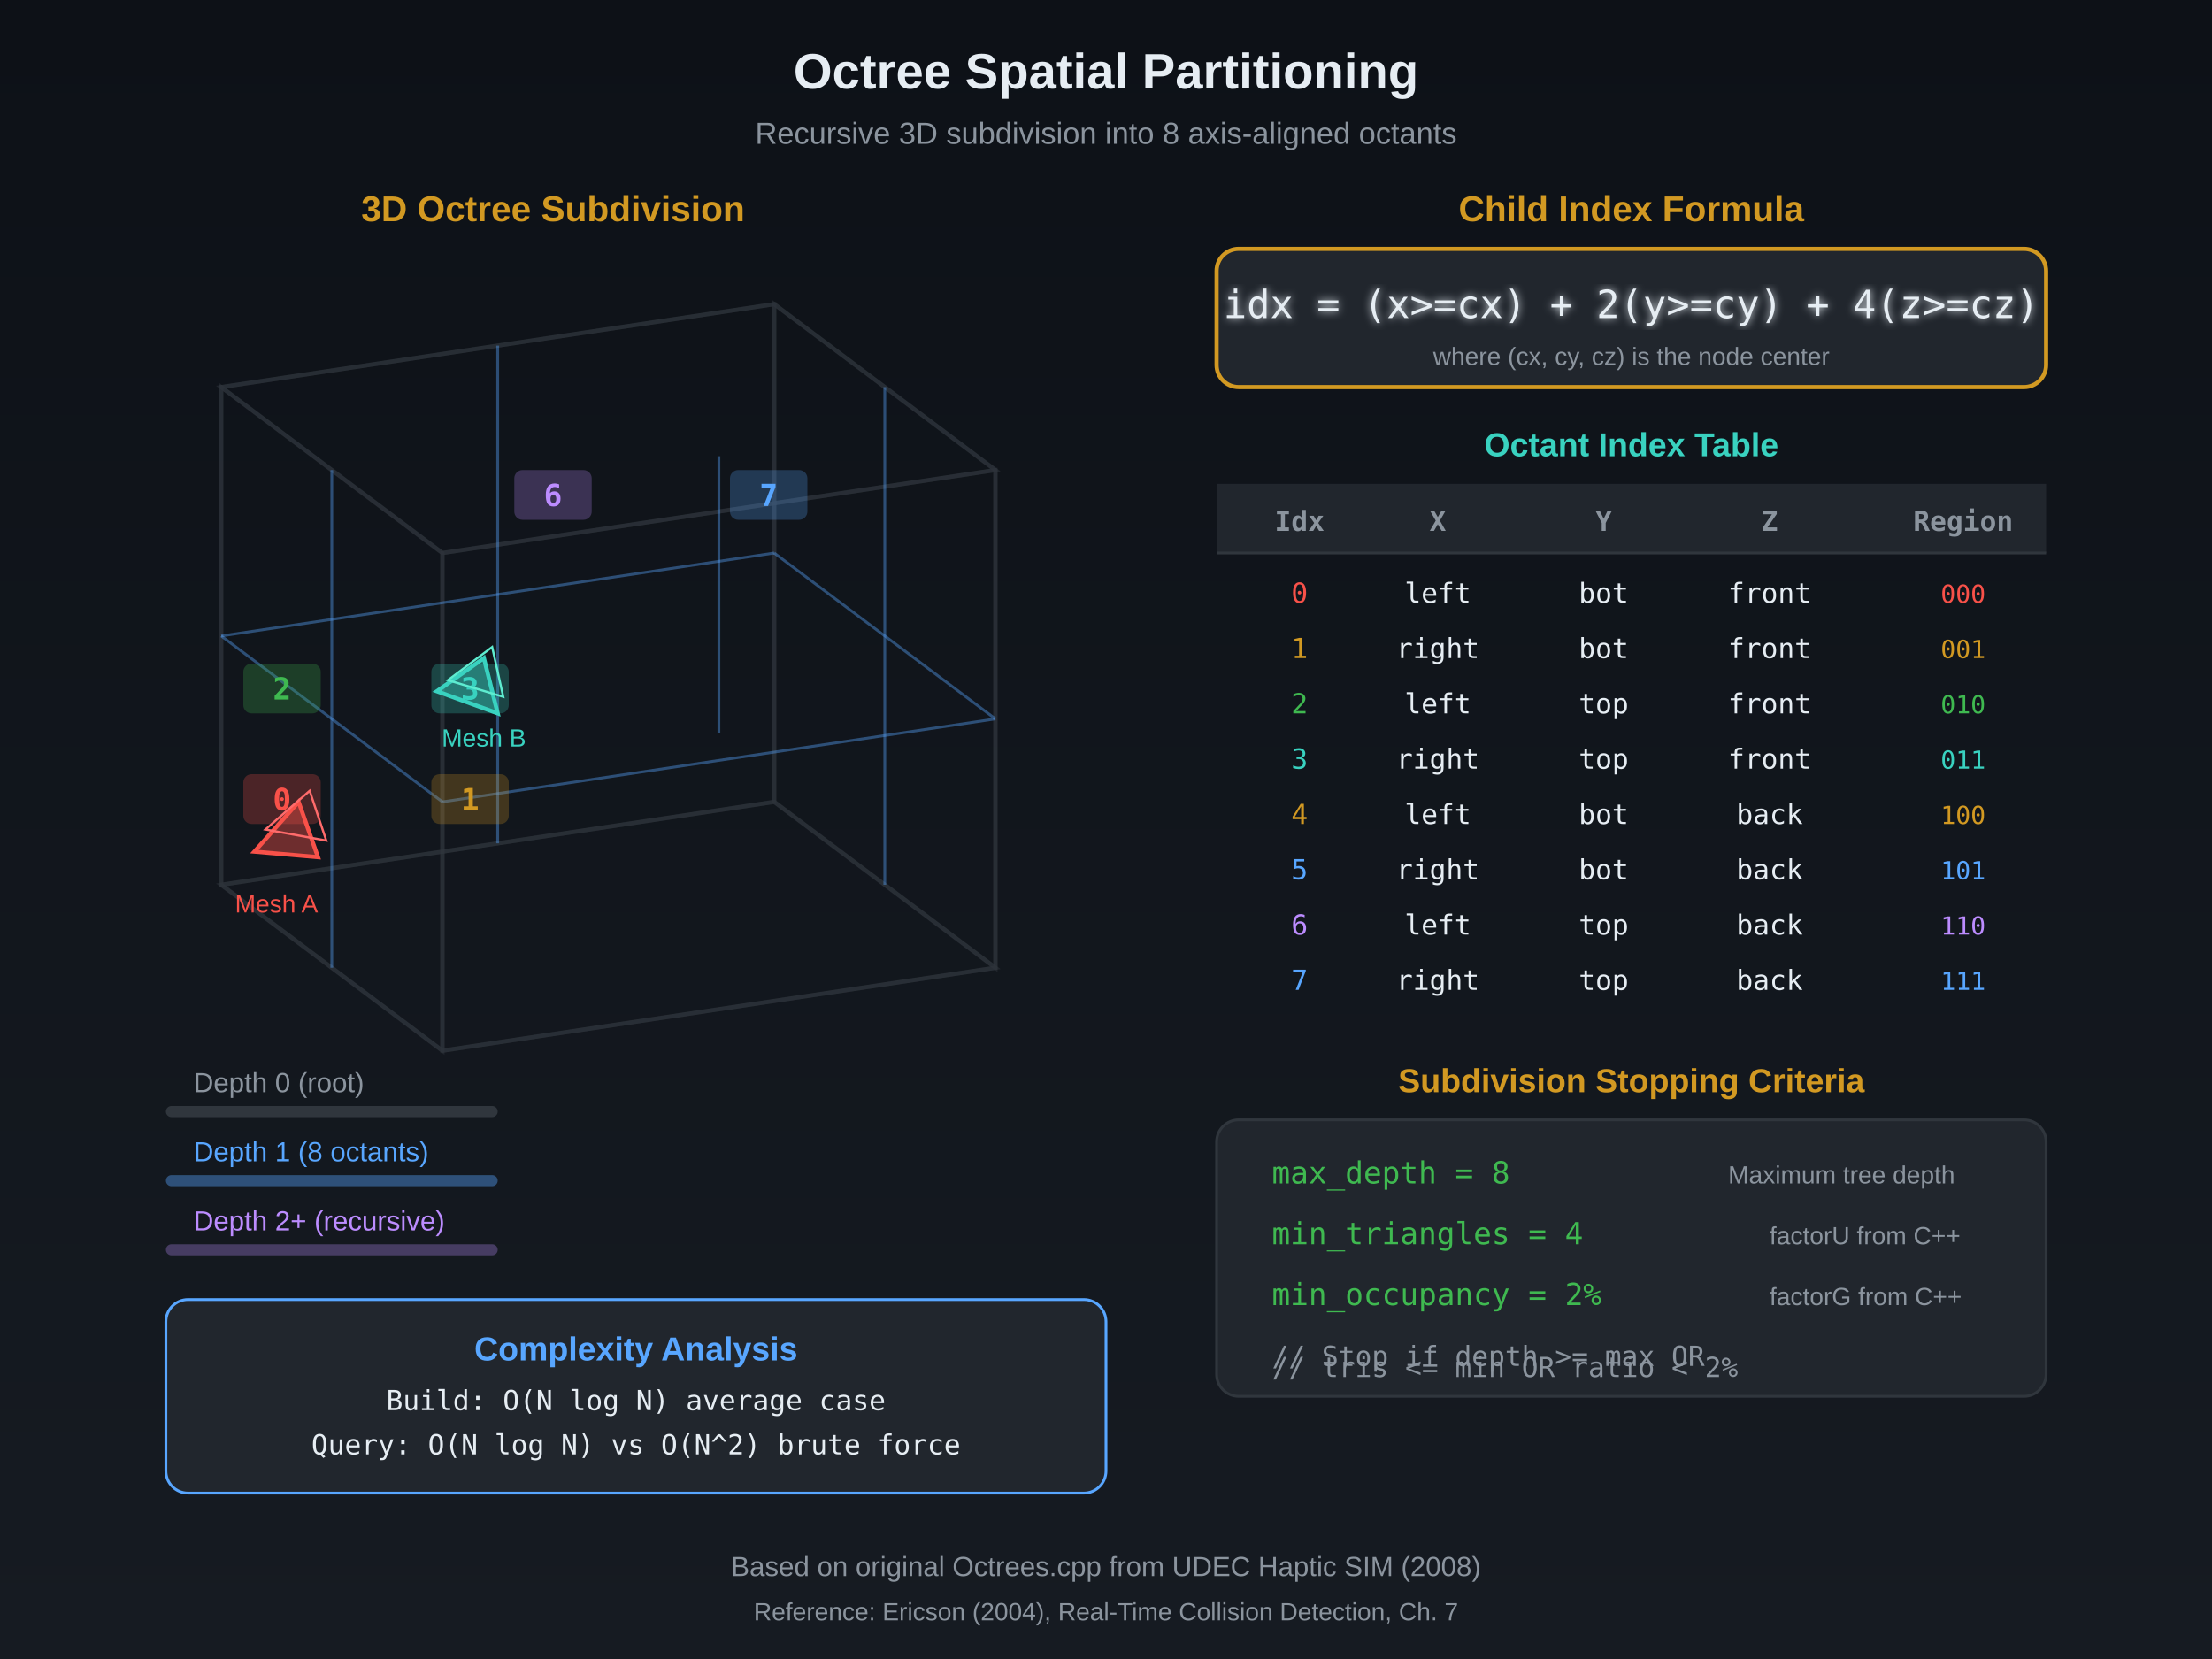
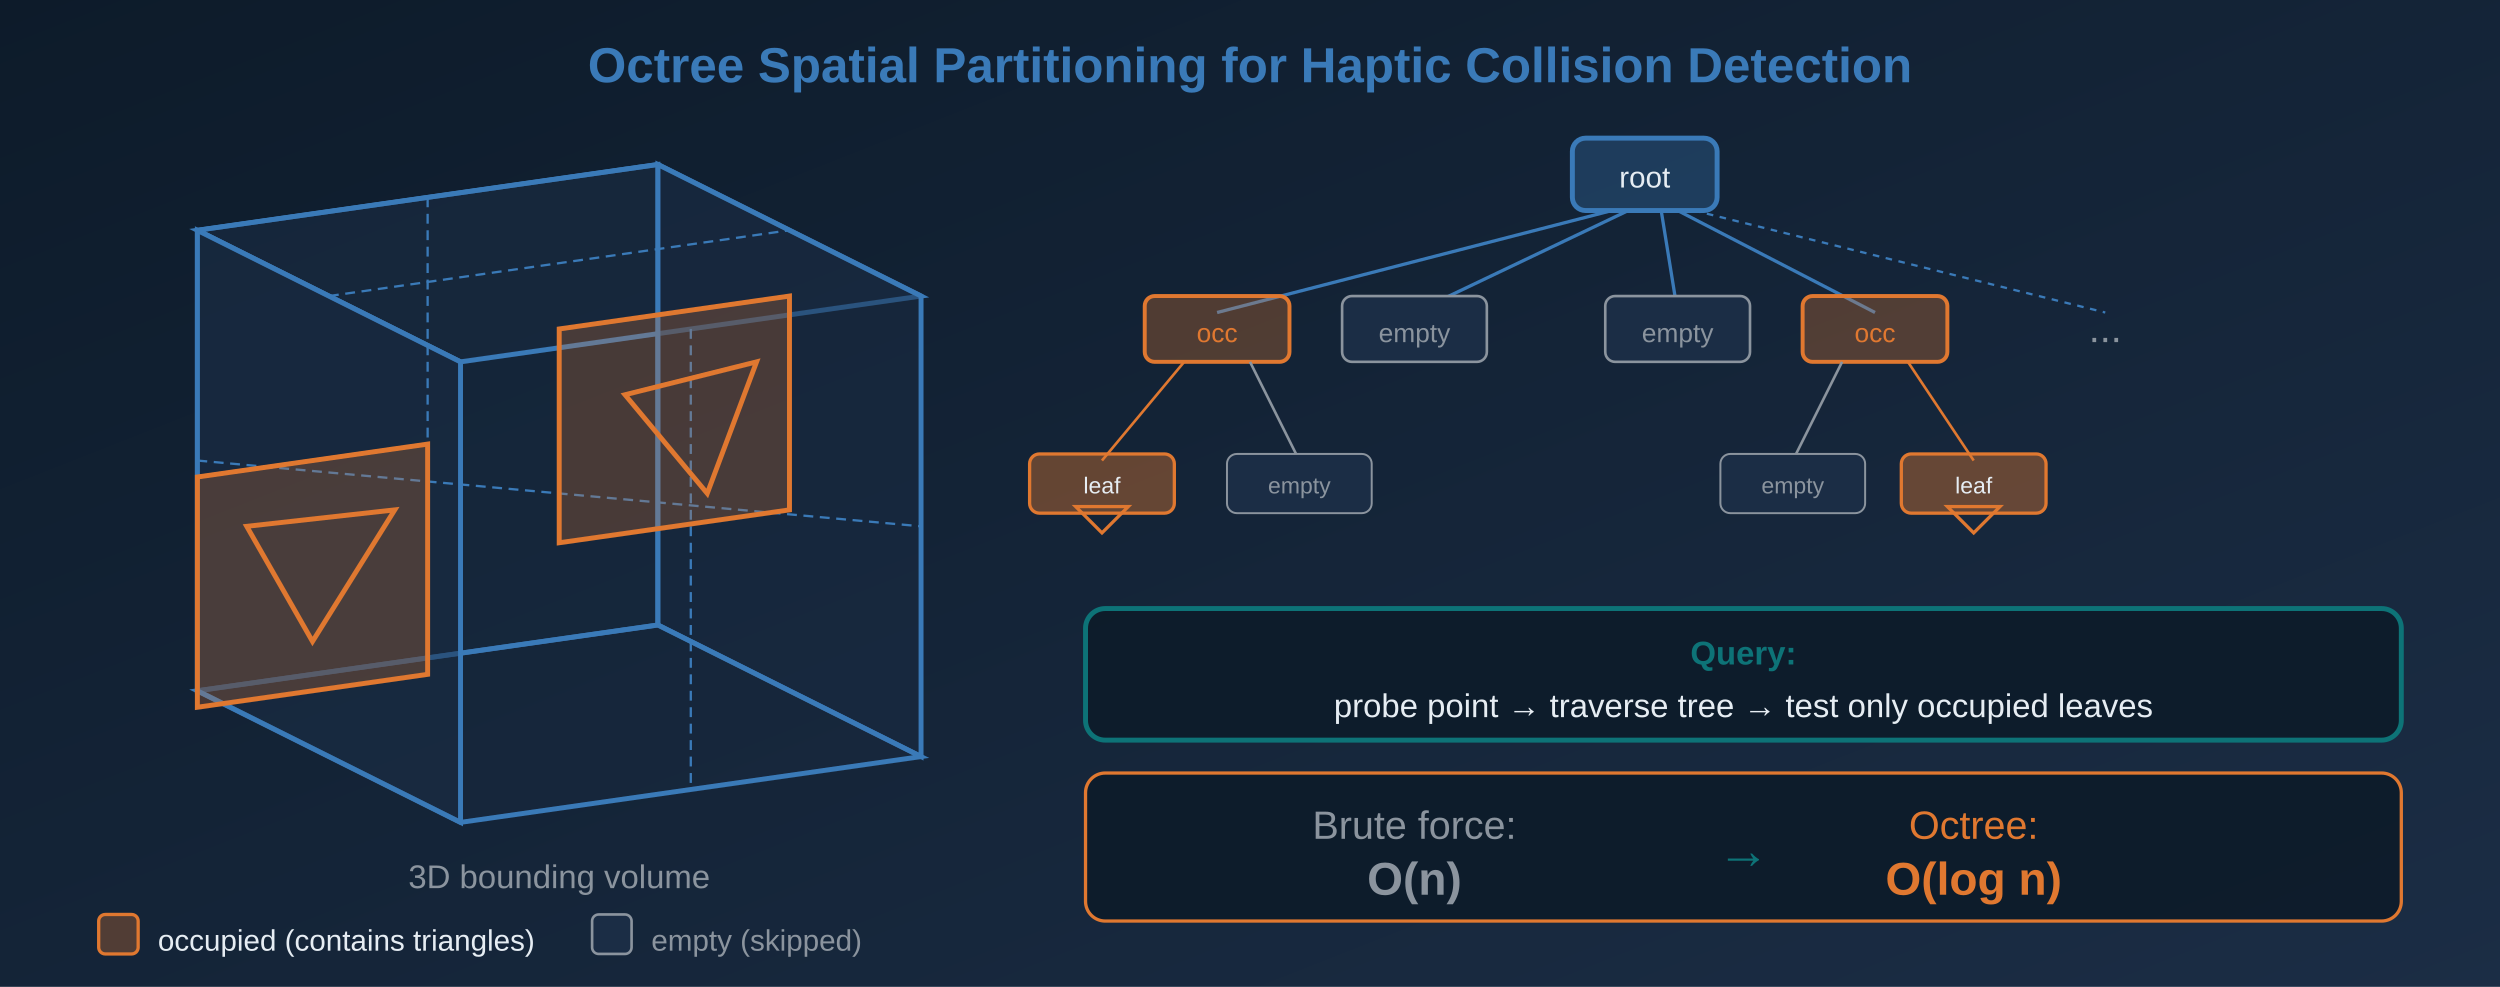
- <svg xmlns="http://www.w3.org/2000/svg" viewBox="0 0 800 600" width="800" height="600">
+ <svg xmlns="http://www.w3.org/2000/svg" width="760" height="300" viewBox="0 0 760 300">
  <defs>
-     <linearGradient id="bgG2" x1="0" y1="0" x2="0" y2="1">
-       <stop offset="0%" stop-color="#0d1117" />
-       <stop offset="100%" stop-color="#161b22" />
+     <linearGradient id="bgGrad" x1="0" y1="0" x2="1" y2="1">
+       <stop offset="0%" style="stop-color:#0d1b2a;stop-opacity:1" />
+       <stop offset="100%" style="stop-color:#1b2d45;stop-opacity:1" />
    </linearGradient>
-     <filter id="glow2">
-       <feGaussianBlur stdDeviation="1.5" result="blur" />
-       <feMerge>
-         <feMergeNode in="blur" />
-         <feMergeNode in="SourceGraphic" />
-       </feMerge>
-     </filter>
  </defs>
-   <rect width="800" height="600" fill="url(#bgG2)" />
-   <text x="400" y="32" text-anchor="middle" fill="#e6edf3" font-family="Arial, sans-serif" font-size="18" font-weight="bold">Octree Spatial Partitioning</text>
-   <text x="400" y="52" text-anchor="middle" fill="#8b949e" font-family="Arial, sans-serif" font-size="11">Recursive 3D subdivision into 8 axis-aligned octants</text>
-   <text x="200" y="80" text-anchor="middle" fill="#d29922" font-family="Arial, sans-serif" font-size="13" font-weight="bold">3D Octree Subdivision</text>
-   <polygon points="80,140 280,110 360,170 160,200" fill="none" stroke="#30363d" stroke-width="1.5" opacity="0.5" />
-   <polygon points="80,140 160,200 160,380 80,320" fill="none" stroke="#30363d" stroke-width="1.5" opacity="0.5" />
-   <polygon points="160,380 360,350 360,170 160,200" fill="none" stroke="#30363d" stroke-width="1.5" opacity="0.5" />
-   <polygon points="80,140 280,110 280,290 80,320" fill="none" stroke="#30363d" stroke-width="1.5" opacity="0.5" />
-   <polygon points="280,110 360,170 360,350 280,290" fill="none" stroke="#30363d" stroke-width="1.5" opacity="0.5" />
-   <polygon points="80,320 280,290 360,350 160,380" fill="none" stroke="#30363d" stroke-width="1.5" opacity="0.5" />
-   <line x1="80" y1="230" x2="280" y2="200" stroke="#58a6ff" stroke-width="1" opacity="0.4" />
-   <line x1="280" y1="200" x2="360" y2="260" stroke="#58a6ff" stroke-width="1" opacity="0.4" />
-   <line x1="160" y1="290" x2="360" y2="260" stroke="#58a6ff" stroke-width="1" opacity="0.4" />
-   <line x1="80" y1="230" x2="160" y2="290" stroke="#58a6ff" stroke-width="1" opacity="0.4" />
-   <line x1="180" y1="125" x2="180" y2="305" stroke="#58a6ff" stroke-width="1" opacity="0.4" />
-   <line x1="260" y1="265" x2="260" y2="165" stroke="#58a6ff" stroke-width="1" opacity="0.4" />
-   <line x1="120" y1="170" x2="120" y2="350" stroke="#58a6ff" stroke-width="1" opacity="0.4" />
-   <line x1="320" y1="140" x2="320" y2="320" stroke="#58a6ff" stroke-width="1" opacity="0.4" />
-   <rect x="88" y="280" width="28" height="18" rx="3" fill="#f85149" opacity="0.25" />
-   <text x="102" y="293" text-anchor="middle" fill="#f85149" font-family="monospace" font-size="11" font-weight="bold">0</text>
-   <rect x="156" y="280" width="28" height="18" rx="3" fill="#d29922" opacity="0.25" />
-   <text x="170" y="293" text-anchor="middle" fill="#d29922" font-family="monospace" font-size="11" font-weight="bold">1</text>
-   <rect x="88" y="240" width="28" height="18" rx="3" fill="#3fb950" opacity="0.25" />
-   <text x="102" y="253" text-anchor="middle" fill="#3fb950" font-family="monospace" font-size="11" font-weight="bold">2</text>
-   <rect x="156" y="240" width="28" height="18" rx="3" fill="#39d2c0" opacity="0.25" />
-   <text x="170" y="253" text-anchor="middle" fill="#39d2c0" font-family="monospace" font-size="11" font-weight="bold">3</text>
-   <rect x="186" y="170" width="28" height="18" rx="3" fill="#bc8cff" opacity="0.25" />
-   <text x="200" y="183" text-anchor="middle" fill="#bc8cff" font-family="monospace" font-size="11" font-weight="bold">6</text>
-   <rect x="264" y="170" width="28" height="18" rx="3" fill="#58a6ff" opacity="0.25" />
-   <text x="278" y="183" text-anchor="middle" fill="#58a6ff" font-family="monospace" font-size="11" font-weight="bold">7</text>
-   <polygon points="92,308 108,290 115,310" fill="#f85149" fill-opacity="0.4" stroke="#f85149" stroke-width="1.5" />
-   <polygon points="96,300 112,286 118,304" fill="none" stroke="#ff6b6b" stroke-width="0.8" />
-   <polygon points="158,250 175,238 180,258" fill="#39d2c0" fill-opacity="0.4" stroke="#39d2c0" stroke-width="1.5" />
-   <polygon points="162,246 178,234 182,252" fill="none" stroke="#5eecd0" stroke-width="0.8" />
-   <text x="100" y="330" text-anchor="middle" fill="#f85149" font-family="Arial, sans-serif" font-size="9">Mesh A</text>
-   <text x="175" y="270" text-anchor="middle" fill="#39d2c0" font-family="Arial, sans-serif" font-size="9">Mesh B</text>
-   <text x="70" y="395" fill="#8b949e" font-family="Arial, sans-serif" font-size="10">Depth 0 (root)</text>
-   <rect x="60" y="400" width="120" height="4" rx="2" fill="#30363d" />
-   <text x="70" y="420" fill="#58a6ff" font-family="Arial, sans-serif" font-size="10">Depth 1 (8 octants)</text>
-   <rect x="60" y="425" width="120" height="4" rx="2" fill="#58a6ff" opacity="0.4" />
-   <text x="70" y="445" fill="#bc8cff" font-family="Arial, sans-serif" font-size="10">Depth 2+ (recursive)</text>
-   <rect x="60" y="450" width="120" height="4" rx="2" fill="#bc8cff" opacity="0.3" />
-   <text x="590" y="80" text-anchor="middle" fill="#d29922" font-family="Arial, sans-serif" font-size="13" font-weight="bold">Child Index Formula</text>
-   <rect x="440" y="90" width="300" height="50" rx="8" fill="#21262d" stroke="#d29922" stroke-width="1.5" />
-   <text x="590" y="115" text-anchor="middle" fill="#e6edf3" font-family="monospace" font-size="14" filter="url(#glow2)">
-     idx = (x&gt;=cx) + 2(y&gt;=cy) + 4(z&gt;=cz)
-   </text>
-   <text x="590" y="132" text-anchor="middle" fill="#8b949e" font-family="Arial, sans-serif" font-size="9">where (cx, cy, cz) is the node center</text>
-   <text x="590" y="165" text-anchor="middle" fill="#39d2c0" font-family="Arial, sans-serif" font-size="12" font-weight="bold">Octant Index Table</text>
-   <rect x="440" y="175" width="300" height="25" rx="0" fill="#21262d" />
-   <text x="470" y="192" text-anchor="middle" fill="#8b949e" font-family="monospace" font-size="10" font-weight="bold">Idx</text>
-   <text x="520" y="192" text-anchor="middle" fill="#8b949e" font-family="monospace" font-size="10" font-weight="bold">X</text>
-   <text x="580" y="192" text-anchor="middle" fill="#8b949e" font-family="monospace" font-size="10" font-weight="bold">Y</text>
-   <text x="640" y="192" text-anchor="middle" fill="#8b949e" font-family="monospace" font-size="10" font-weight="bold">Z</text>
-   <text x="710" y="192" text-anchor="middle" fill="#8b949e" font-family="monospace" font-size="10" font-weight="bold">Region</text>
-   <line x1="440" y1="200" x2="740" y2="200" stroke="#30363d" stroke-width="1" />
-   <text x="470" y="218" text-anchor="middle" fill="#f85149" font-family="monospace" font-size="10">0</text>
-   <text x="520" y="218" text-anchor="middle" fill="#e6edf3" font-family="monospace" font-size="10">left</text>
-   <text x="580" y="218" text-anchor="middle" fill="#e6edf3" font-family="monospace" font-size="10">bot</text>
-   <text x="640" y="218" text-anchor="middle" fill="#e6edf3" font-family="monospace" font-size="10">front</text>
-   <text x="710" y="218" text-anchor="middle" fill="#f85149" font-family="monospace" font-size="9">000</text>
-   <text x="470" y="238" text-anchor="middle" fill="#d29922" font-family="monospace" font-size="10">1</text>
-   <text x="520" y="238" text-anchor="middle" fill="#e6edf3" font-family="monospace" font-size="10">right</text>
-   <text x="580" y="238" text-anchor="middle" fill="#e6edf3" font-family="monospace" font-size="10">bot</text>
-   <text x="640" y="238" text-anchor="middle" fill="#e6edf3" font-family="monospace" font-size="10">front</text>
-   <text x="710" y="238" text-anchor="middle" fill="#d29922" font-family="monospace" font-size="9">001</text>
-   <text x="470" y="258" text-anchor="middle" fill="#3fb950" font-family="monospace" font-size="10">2</text>
-   <text x="520" y="258" text-anchor="middle" fill="#e6edf3" font-family="monospace" font-size="10">left</text>
-   <text x="580" y="258" text-anchor="middle" fill="#e6edf3" font-family="monospace" font-size="10">top</text>
-   <text x="640" y="258" text-anchor="middle" fill="#e6edf3" font-family="monospace" font-size="10">front</text>
-   <text x="710" y="258" text-anchor="middle" fill="#3fb950" font-family="monospace" font-size="9">010</text>
-   <text x="470" y="278" text-anchor="middle" fill="#39d2c0" font-family="monospace" font-size="10">3</text>
-   <text x="520" y="278" text-anchor="middle" fill="#e6edf3" font-family="monospace" font-size="10">right</text>
-   <text x="580" y="278" text-anchor="middle" fill="#e6edf3" font-family="monospace" font-size="10">top</text>
-   <text x="640" y="278" text-anchor="middle" fill="#e6edf3" font-family="monospace" font-size="10">front</text>
-   <text x="710" y="278" text-anchor="middle" fill="#39d2c0" font-family="monospace" font-size="9">011</text>
-   <text x="470" y="298" text-anchor="middle" fill="#d29922" font-family="monospace" font-size="10">4</text>
-   <text x="520" y="298" text-anchor="middle" fill="#e6edf3" font-family="monospace" font-size="10">left</text>
-   <text x="580" y="298" text-anchor="middle" fill="#e6edf3" font-family="monospace" font-size="10">bot</text>
-   <text x="640" y="298" text-anchor="middle" fill="#e6edf3" font-family="monospace" font-size="10">back</text>
-   <text x="710" y="298" text-anchor="middle" fill="#d29922" font-family="monospace" font-size="9">100</text>
-   <text x="470" y="318" text-anchor="middle" fill="#58a6ff" font-family="monospace" font-size="10">5</text>
-   <text x="520" y="318" text-anchor="middle" fill="#e6edf3" font-family="monospace" font-size="10">right</text>
-   <text x="580" y="318" text-anchor="middle" fill="#e6edf3" font-family="monospace" font-size="10">bot</text>
-   <text x="640" y="318" text-anchor="middle" fill="#e6edf3" font-family="monospace" font-size="10">back</text>
-   <text x="710" y="318" text-anchor="middle" fill="#58a6ff" font-family="monospace" font-size="9">101</text>
-   <text x="470" y="338" text-anchor="middle" fill="#bc8cff" font-family="monospace" font-size="10">6</text>
-   <text x="520" y="338" text-anchor="middle" fill="#e6edf3" font-family="monospace" font-size="10">left</text>
-   <text x="580" y="338" text-anchor="middle" fill="#e6edf3" font-family="monospace" font-size="10">top</text>
-   <text x="640" y="338" text-anchor="middle" fill="#e6edf3" font-family="monospace" font-size="10">back</text>
-   <text x="710" y="338" text-anchor="middle" fill="#bc8cff" font-family="monospace" font-size="9">110</text>
-   <text x="470" y="358" text-anchor="middle" fill="#58a6ff" font-family="monospace" font-size="10">7</text>
-   <text x="520" y="358" text-anchor="middle" fill="#e6edf3" font-family="monospace" font-size="10">right</text>
-   <text x="580" y="358" text-anchor="middle" fill="#e6edf3" font-family="monospace" font-size="10">top</text>
-   <text x="640" y="358" text-anchor="middle" fill="#e6edf3" font-family="monospace" font-size="10">back</text>
-   <text x="710" y="358" text-anchor="middle" fill="#58a6ff" font-family="monospace" font-size="9">111</text>
-   <text x="590" y="395" text-anchor="middle" fill="#d29922" font-family="Arial, sans-serif" font-size="12" font-weight="bold">Subdivision Stopping Criteria</text>
-   <rect x="440" y="405" width="300" height="100" rx="8" fill="#21262d" stroke="#30363d" stroke-width="1" />
-   <text x="460" y="428" fill="#3fb950" font-family="monospace" font-size="11">max_depth = 8</text>
-   <text x="625" y="428" fill="#8b949e" font-family="Arial, sans-serif" font-size="9">Maximum tree depth</text>
-   <text x="460" y="450" fill="#3fb950" font-family="monospace" font-size="11">min_triangles = 4</text>
-   <text x="640" y="450" fill="#8b949e" font-family="Arial, sans-serif" font-size="9">factorU from C++</text>
-   <text x="460" y="472" fill="#3fb950" font-family="monospace" font-size="11">min_occupancy = 2%</text>
-   <text x="640" y="472" fill="#8b949e" font-family="Arial, sans-serif" font-size="9">factorG from C++</text>
-   <text x="460" y="494" fill="#8b949e" font-family="monospace" font-size="10">// Stop if depth &gt;= max OR</text>
-   <text x="460" y="498" fill="#8b949e" font-family="monospace" font-size="10">// tris &lt;= min OR ratio &lt; 2%</text>
-   <rect x="60" y="470" width="340" height="70" rx="8" fill="#21262d" stroke="#58a6ff" stroke-width="1" />
-   <text x="230" y="492" text-anchor="middle" fill="#58a6ff" font-family="Arial, sans-serif" font-size="12" font-weight="bold">Complexity Analysis</text>
-   <text x="230" y="510" text-anchor="middle" fill="#e6edf3" font-family="monospace" font-size="10">Build:  O(N log N)   average case</text>
-   <text x="230" y="526" text-anchor="middle" fill="#e6edf3" font-family="monospace" font-size="10">Query:  O(N log N)   vs O(N^2) brute force</text>
-   <text x="400" y="570" text-anchor="middle" fill="#8b949e" font-family="Arial, sans-serif" font-size="10">Based on original Octrees.cpp from UDEC Haptic SIM (2008)</text>
-   <text x="400" y="586" text-anchor="middle" fill="#8b949e" font-family="Arial, sans-serif" font-size="9">Reference: Ericson (2004), Real-Time Collision Detection, Ch. 7</text>
+   <rect width="760" height="300" fill="url(#bgGrad)" />
+   <text x="380" y="25" text-anchor="middle" style="font-family:Arial,sans-serif;font-size:15px;font-weight:bold;fill:#3a7ab8">Octree Spatial Partitioning for Haptic Collision Detection</text>
+   <polygon points="60,70 200,50 200,190 60,210" style="fill:#1b2d45;fill-opacity:0.4;stroke:#3a7ab8;stroke-width:1.5" />
+   <polygon points="60,70 200,50 280,90 140,110" style="fill:#1b2d45;fill-opacity:0.3;stroke:#3a7ab8;stroke-width:1.5" />
+   <polygon points="200,50 280,90 280,230 200,190" style="fill:#1b2d45;fill-opacity:0.5;stroke:#3a7ab8;stroke-width:1.5" />
+   <polygon points="60,210 200,190 280,230 140,250" style="fill:#1b2d45;fill-opacity:0.3;stroke:#3a7ab8;stroke-width:1.5" />
+   <polygon points="60,70 140,110 140,250 60,210" style="fill:#1b2d45;fill-opacity:0.5;stroke:#3a7ab8;stroke-width:1.5" />
+   <line x1="130" y1="60" x2="130" y2="200" style="stroke:#3a7ab8;stroke-width:0.7;stroke-dasharray:3,2" />
+   <line x1="210" y1="100" x2="210" y2="240" style="stroke:#3a7ab8;stroke-width:0.7;stroke-dasharray:3,2" />
+   <line x1="60" y1="140" x2="280" y2="160" style="stroke:#3a7ab8;stroke-width:0.7;stroke-dasharray:3,2" />
+   <line x1="100" y1="90" x2="240" y2="70" style="stroke:#3a7ab8;stroke-width:0.7;stroke-dasharray:3,2" />
+   <polygon points="170,100 240,90 240,155 170,165" style="fill:#e07830;fill-opacity:0.25;stroke:#e07830;stroke-width:1.5" />
+   <polygon points="190,120 230,110 215,150" style="fill:none;stroke:#e07830;stroke-width:1.5" />
+   <polygon points="60,145 130,135 130,205 60,215" style="fill:#e07830;fill-opacity:0.25;stroke:#e07830;stroke-width:1.5" />
+   <polygon points="75,160 120,155 95,195" style="fill:none;stroke:#e07830;stroke-width:1.5" />
+   <text x="170" y="270" text-anchor="middle" style="font-family:Arial,sans-serif;font-size:10px;fill:#8b949e">3D bounding volume</text>
+   <rect x="478" y="42" width="44" height="22" rx="4" style="fill:#3a7ab8;fill-opacity:0.3;stroke:#3a7ab8;stroke-width:1.5" />
+   <text x="500" y="57" text-anchor="middle" style="font-family:Arial,sans-serif;font-size:9px;fill:#e6edf3">root</text>
+   <line x1="490" y1="64" x2="370" y2="95" style="stroke:#3a7ab8;stroke-width:1" />
+   <rect x="348" y="90" width="44" height="20" rx="3" style="fill:#e07830;fill-opacity:0.3;stroke:#e07830;stroke-width:1.2" />
+   <text x="370" y="104" text-anchor="middle" style="font-family:Arial,sans-serif;font-size:8px;fill:#e07830">occ</text>
+   <line x1="495" y1="64" x2="430" y2="95" style="stroke:#3a7ab8;stroke-width:1" />
+   <rect x="408" y="90" width="44" height="20" rx="3" style="fill:#1b2d45;stroke:#8b949e;stroke-width:0.8" />
+   <text x="430" y="104" text-anchor="middle" style="font-family:Arial,sans-serif;font-size:8px;fill:#8b949e">empty</text>
+   <line x1="505" y1="64" x2="510" y2="95" style="stroke:#3a7ab8;stroke-width:1" />
+   <rect x="488" y="90" width="44" height="20" rx="3" style="fill:#1b2d45;stroke:#8b949e;stroke-width:0.8" />
+   <text x="510" y="104" text-anchor="middle" style="font-family:Arial,sans-serif;font-size:8px;fill:#8b949e">empty</text>
+   <line x1="510" y1="64" x2="570" y2="95" style="stroke:#3a7ab8;stroke-width:1" />
+   <rect x="548" y="90" width="44" height="20" rx="3" style="fill:#e07830;fill-opacity:0.3;stroke:#e07830;stroke-width:1.2" />
+   <text x="570" y="104" text-anchor="middle" style="font-family:Arial,sans-serif;font-size:8px;fill:#e07830">occ</text>
+   <text x="640" y="104" text-anchor="middle" style="font-family:Arial,sans-serif;font-size:12px;fill:#8b949e">...</text>
+   <line x1="515" y1="64" x2="640" y2="95" style="stroke:#3a7ab8;stroke-width:0.7;stroke-dasharray:2,2" />
+   <line x1="360" y1="110" x2="335" y2="140" style="stroke:#e07830;stroke-width:0.8" />
+   <rect x="313" y="138" width="44" height="18" rx="3" style="fill:#e07830;fill-opacity:0.4;stroke:#e07830;stroke-width:1" />
+   <text x="335" y="150" text-anchor="middle" style="font-family:Arial,sans-serif;font-size:7px;fill:#e6edf3">leaf</text>
+   <polygon points="327,154 343,154 335,162" style="fill:none;stroke:#e07830;stroke-width:1" />
+   <line x1="380" y1="110" x2="395" y2="140" style="stroke:#8b949e;stroke-width:0.8" />
+   <rect x="373" y="138" width="44" height="18" rx="3" style="fill:#1b2d45;stroke:#8b949e;stroke-width:0.6" />
+   <text x="395" y="150" text-anchor="middle" style="font-family:Arial,sans-serif;font-size:7px;fill:#8b949e">empty</text>
+   <line x1="560" y1="110" x2="545" y2="140" style="stroke:#8b949e;stroke-width:0.8" />
+   <rect x="523" y="138" width="44" height="18" rx="3" style="fill:#1b2d45;stroke:#8b949e;stroke-width:0.6" />
+   <text x="545" y="150" text-anchor="middle" style="font-family:Arial,sans-serif;font-size:7px;fill:#8b949e">empty</text>
+   <line x1="580" y1="110" x2="600" y2="140" style="stroke:#e07830;stroke-width:0.8" />
+   <rect x="578" y="138" width="44" height="18" rx="3" style="fill:#e07830;fill-opacity:0.4;stroke:#e07830;stroke-width:1" />
+   <text x="600" y="150" text-anchor="middle" style="font-family:Arial,sans-serif;font-size:7px;fill:#e6edf3">leaf</text>
+   <polygon points="592,154 608,154 600,162" style="fill:none;stroke:#e07830;stroke-width:1" />
+   <rect x="330" y="185" width="400" height="40" rx="6" style="fill:#0d1b2a;fill-opacity:0.9;stroke:#0d7377;stroke-width:1.5" />
+   <text x="530" y="202" text-anchor="middle" style="font-family:Arial,sans-serif;font-size:10px;fill:#0d7377;font-weight:bold">Query:</text>
+   <text x="530" y="218" text-anchor="middle" style="font-family:Arial,sans-serif;font-size:10px;fill:#e6edf3">probe point → traverse tree → test only occupied leaves</text>
+   <rect x="330" y="235" width="400" height="45" rx="6" style="fill:#0d1b2a;fill-opacity:0.9;stroke:#e07830;stroke-width:1" />
+   <text x="430" y="255" text-anchor="middle" style="font-family:Arial,sans-serif;font-size:12px;fill:#8b949e">Brute force:</text>
+   <text x="430" y="272" text-anchor="middle" style="font-family:Arial,sans-serif;font-size:14px;font-weight:bold;fill:#8b949e">O(n)</text>
+   <text x="600" y="255" text-anchor="middle" style="font-family:Arial,sans-serif;font-size:12px;fill:#e07830">Octree:</text>
+   <text x="600" y="272" text-anchor="middle" style="font-family:Arial,sans-serif;font-size:14px;font-weight:bold;fill:#e07830">O(log n)</text>
+   <text x="530" y="264" text-anchor="middle" style="font-family:Arial,sans-serif;font-size:16px;fill:#0d7377">→</text>
+   <rect x="30" y="278" width="12" height="12" rx="2" style="fill:#e07830;fill-opacity:0.3;stroke:#e07830;stroke-width:1" />
+   <text x="48" y="289" style="font-family:Arial,sans-serif;font-size:9px;fill:#e6edf3">occupied (contains triangles)</text>
+   <rect x="180" y="278" width="12" height="12" rx="2" style="fill:#1b2d45;stroke:#8b949e;stroke-width:0.8" />
+   <text x="198" y="289" style="font-family:Arial,sans-serif;font-size:9px;fill:#8b949e">empty (skipped)</text>
</svg>
